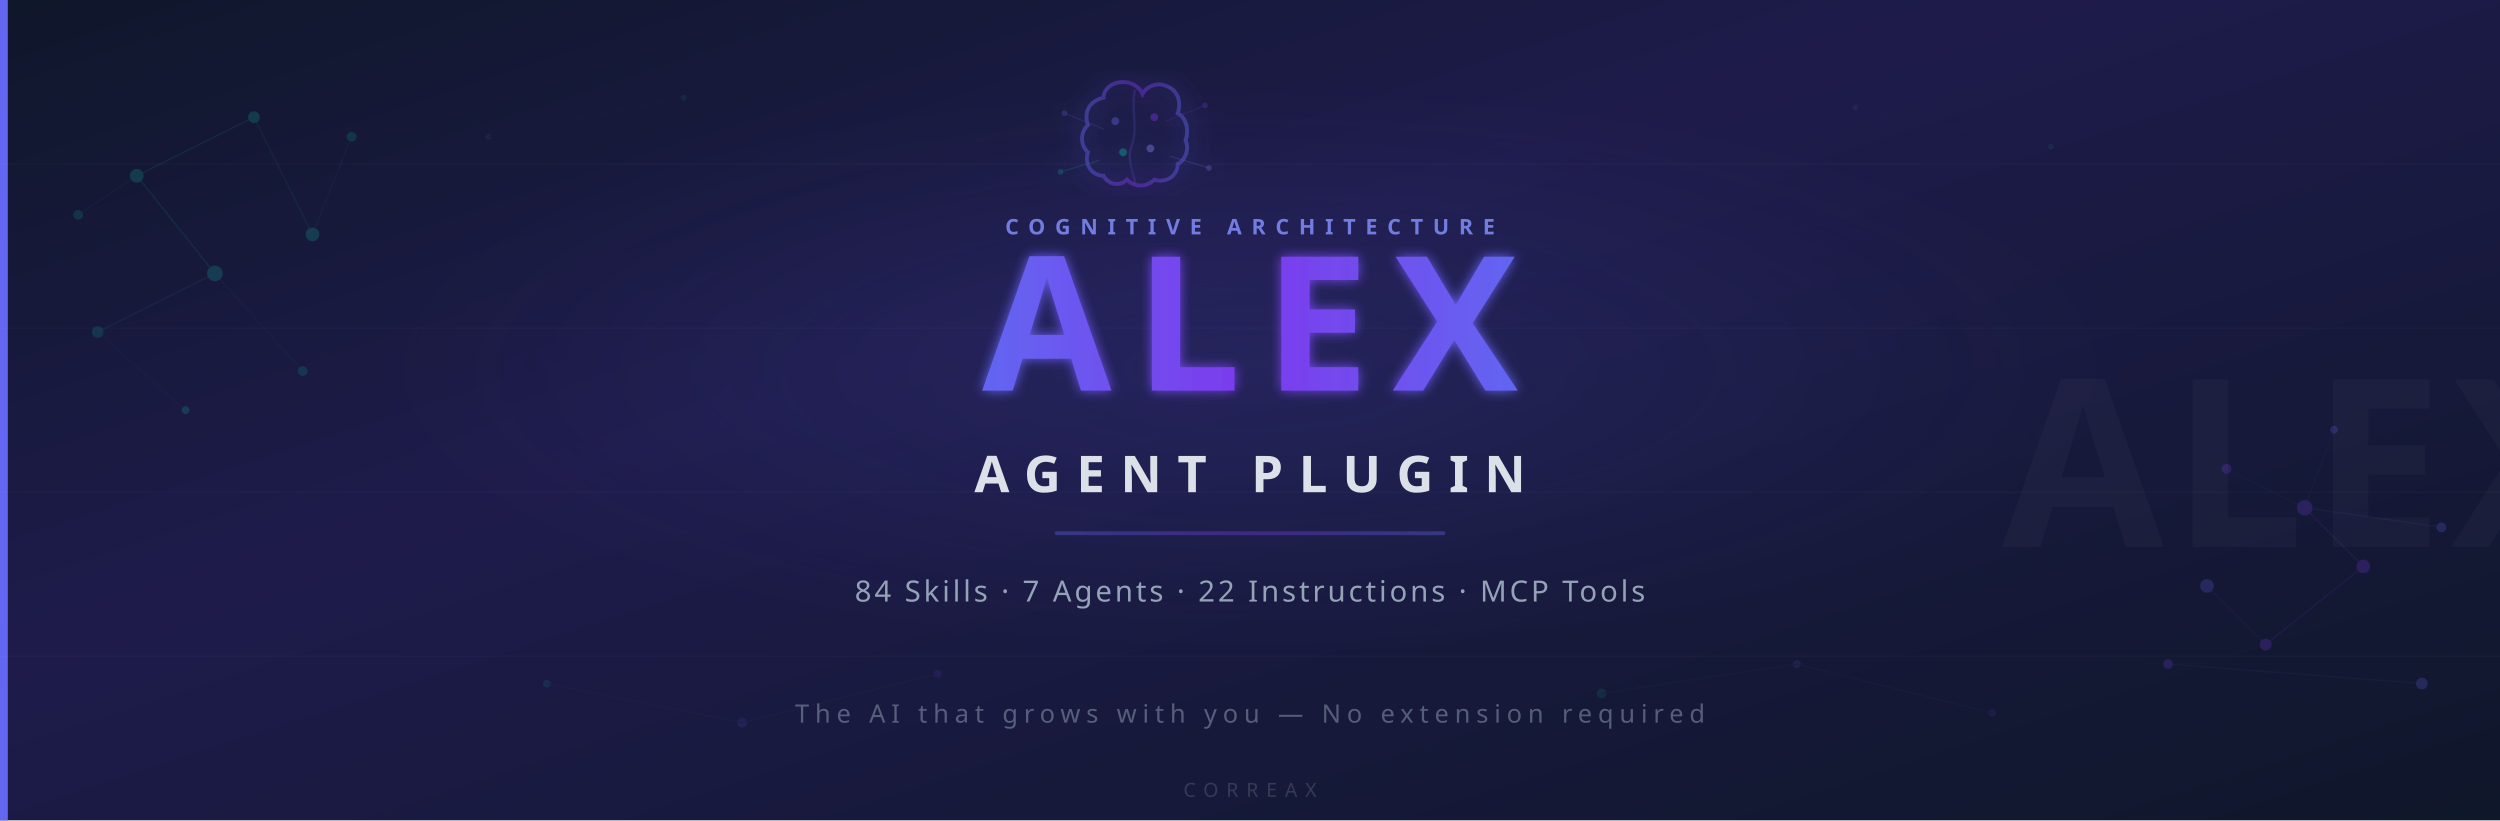
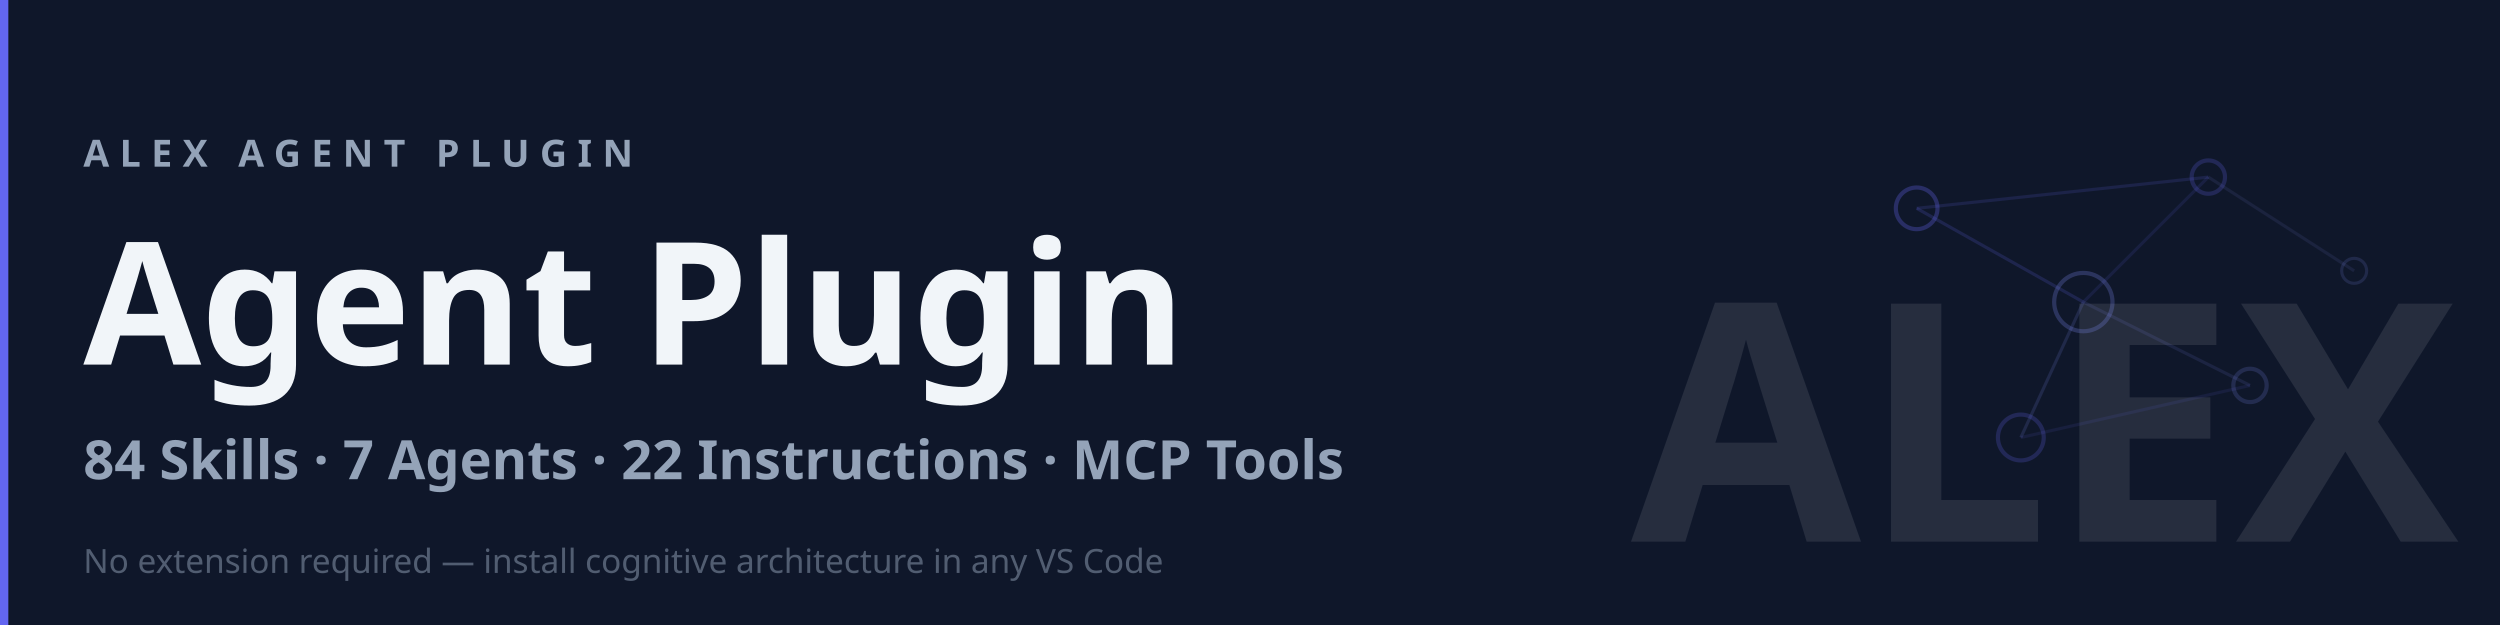
- <svg xmlns="http://www.w3.org/2000/svg" width="1280" height="420">
-   <defs>
-     <linearGradient id="bg" x1="0%" y1="0%" x2="100%" y2="100%">
-       <stop offset="0%" style="stop-color:#0f172a" />
-       <stop offset="40%" style="stop-color:#1e1b4b" />
-       <stop offset="100%" style="stop-color:#0f172a" />
-     </linearGradient>
-     <linearGradient id="accent" x1="0%" y1="0%" x2="100%" y2="0%">
-       <stop offset="0%" style="stop-color:#6366f1" />
-       <stop offset="50%" style="stop-color:#7c3aed" />
-       <stop offset="100%" style="stop-color:#6366f1" />
-     </linearGradient>
-     <linearGradient id="teal" x1="0%" y1="0%" x2="100%" y2="0%">
-       <stop offset="0%" style="stop-color:#14b8a6" />
-       <stop offset="100%" style="stop-color:#0d9488" />
-     </linearGradient>
-     <radialGradient id="centerGlow" cx="50%" cy="45%" r="35%">
-       <stop offset="0%" style="stop-color:#6366f1;stop-opacity:0.12" />
-       <stop offset="100%" style="stop-color:#6366f1;stop-opacity:0" />
-     </radialGradient>
-     <filter id="glow">
-       <feGaussianBlur stdDeviation="3" result="b" />
-       <feMerge>
-         <feMergeNode in="b" />
-         <feMergeNode in="SourceGraphic" />
-       </feMerge>
-     </filter>
-     <filter id="softglow">
-       <feGaussianBlur stdDeviation="6" result="b" />
-       <feMerge>
-         <feMergeNode in="b" />
-         <feMergeNode in="SourceGraphic" />
-       </feMerge>
-     </filter>
-   </defs>
-   <rect width="1280" height="420" fill="url(#bg)" />
-   <rect width="1280" height="420" fill="url(#centerGlow)" />
-   <rect x="0" y="0" width="4" height="420" fill="#6366f1" />
-   <g opacity="0.03">
-     <line x1="0" y1="84" x2="1280" y2="84" stroke="#f1f5f9" stroke-width="0.5" />
-     <line x1="0" y1="168" x2="1280" y2="168" stroke="#f1f5f9" stroke-width="0.5" />
-     <line x1="0" y1="252" x2="1280" y2="252" stroke="#f1f5f9" stroke-width="0.5" />
-     <line x1="0" y1="336" x2="1280" y2="336" stroke="#f1f5f9" stroke-width="0.5" />
-   </g>
-   <g opacity="0.22">
-     <circle cx="70" cy="90" r="3.5" fill="#14b8a6" />
-     <circle cx="130" cy="60" r="3" fill="#14b8a6" />
-     <circle cx="110" cy="140" r="4" fill="#14b8a6" />
-     <circle cx="50" cy="170" r="3" fill="#0d9488" />
-     <circle cx="160" cy="120" r="3.5" fill="#14b8a6" />
-     <circle cx="40" cy="110" r="2.5" fill="#0d9488" />
-     <circle cx="180" cy="70" r="2.5" fill="#0d9488" />
-     <circle cx="95" cy="210" r="2" fill="#14b8a6" />
-     <circle cx="155" cy="190" r="2.5" fill="#0d9488" />
-     <line x1="70" y1="90" x2="130" y2="60" stroke="#14b8a6" stroke-width="0.7" opacity="0.5" />
-     <line x1="70" y1="90" x2="110" y2="140" stroke="#14b8a6" stroke-width="0.7" opacity="0.5" />
-     <line x1="130" y1="60" x2="160" y2="120" stroke="#14b8a6" stroke-width="0.7" opacity="0.35" />
-     <line x1="110" y1="140" x2="50" y2="170" stroke="#14b8a6" stroke-width="0.7" opacity="0.35" />
-     <line x1="160" y1="120" x2="180" y2="70" stroke="#0d9488" stroke-width="0.7" opacity="0.25" />
-     <line x1="40" y1="110" x2="70" y2="90" stroke="#0d9488" stroke-width="0.7" opacity="0.25" />
-     <line x1="110" y1="140" x2="155" y2="190" stroke="#14b8a6" stroke-width="0.6" opacity="0.2" />
-     <line x1="50" y1="170" x2="95" y2="210" stroke="#0d9488" stroke-width="0.6" opacity="0.2" />
-   </g>
-   <g opacity="0.22">
-     <circle cx="1210" cy="290" r="3.5" fill="#7c3aed" />
-     <circle cx="1160" cy="330" r="3" fill="#7c3aed" />
-     <circle cx="1180" cy="260" r="4" fill="#7c3aed" />
-     <circle cx="1240" cy="350" r="3" fill="#6366f1" />
-     <circle cx="1130" cy="300" r="3.5" fill="#6366f1" />
-     <circle cx="1250" cy="270" r="2.5" fill="#6366f1" />
-     <circle cx="1110" cy="340" r="2.5" fill="#7c3aed" />
-     <circle cx="1195" cy="220" r="2" fill="#6366f1" />
-     <circle cx="1140" cy="240" r="2.5" fill="#7c3aed" />
-     <line x1="1210" y1="290" x2="1160" y2="330" stroke="#7c3aed" stroke-width="0.7" opacity="0.5" />
-     <line x1="1210" y1="290" x2="1180" y2="260" stroke="#7c3aed" stroke-width="0.7" opacity="0.5" />
-     <line x1="1160" y1="330" x2="1130" y2="300" stroke="#7c3aed" stroke-width="0.7" opacity="0.35" />
-     <line x1="1180" y1="260" x2="1250" y2="270" stroke="#6366f1" stroke-width="0.7" opacity="0.35" />
-     <line x1="1240" y1="350" x2="1110" y2="340" stroke="#6366f1" stroke-width="0.7" opacity="0.25" />
-     <line x1="1180" y1="260" x2="1195" y2="220" stroke="#6366f1" stroke-width="0.6" opacity="0.2" />
-     <line x1="1140" y1="240" x2="1180" y2="260" stroke="#7c3aed" stroke-width="0.6" opacity="0.2" />
-   </g>
-   <g opacity="0.12">
-     <circle cx="280" cy="350" r="2" fill="#14b8a6" />
-     <circle cx="380" cy="370" r="2.5" fill="#6366f1" />
-     <circle cx="480" cy="345" r="2" fill="#7c3aed" />
-     <circle cx="820" cy="355" r="2.5" fill="#14b8a6" />
-     <circle cx="920" cy="340" r="2" fill="#6366f1" />
-     <circle cx="1020" cy="365" r="2" fill="#7c3aed" />
-     <line x1="280" y1="350" x2="380" y2="370" stroke="#334155" stroke-width="0.5" />
-     <line x1="380" y1="370" x2="480" y2="345" stroke="#334155" stroke-width="0.5" />
-     <line x1="820" y1="355" x2="920" y2="340" stroke="#334155" stroke-width="0.5" />
-     <line x1="920" y1="340" x2="1020" y2="365" stroke="#334155" stroke-width="0.5" />
-   </g>
-   <g opacity="0.08">
-     <circle cx="250" cy="70" r="1.5" fill="#818cf8" />
-     <circle cx="350" cy="50" r="1.5" fill="#2dd4bf" />
-     <circle cx="950" cy="55" r="1.5" fill="#818cf8" />
-     <circle cx="1050" cy="75" r="1.5" fill="#2dd4bf" />
-     <line x1="250" y1="70" x2="350" y2="50" stroke="#334155" stroke-width="0.4" />
-     <line x1="950" y1="55" x2="1050" y2="75" stroke="#334155" stroke-width="0.4" />
-   </g>
-   <g transform="translate(541, 42)" filter="url(#softglow)" opacity="0.55">
-     <path d="M 24 8 C 24 4, 28 0, 34 0 C 38 0, 42 2, 44 6 C 46 2, 52 0, 56 2 C 62 4, 64 10, 62 16 C 66 18, 68 24, 66 30 C 68 34, 66 40, 62 42 C 62 48, 56 52, 50 50 C 46 54, 40 54, 36 50 C 32 54, 26 52, 24 48 C 18 48, 14 42, 16 36 C 12 32, 12 26, 16 22 C 14 16, 16 10, 24 8 Z" fill="none" stroke="url(#accent)" stroke-width="2" opacity="0.8" />
-     <path d="M 40 4 C 38 14, 42 24, 38 34 C 36 40, 40 48, 40 52" fill="none" stroke="url(#accent)" stroke-width="1.2" opacity="0.35" />
-     <circle cx="30" cy="20" r="2" fill="#6366f1" opacity="0.7" />
-     <circle cx="50" cy="18" r="2" fill="#7c3aed" opacity="0.7" />
-     <circle cx="34" cy="36" r="2" fill="#14b8a6" opacity="0.7" />
-     <circle cx="48" cy="34" r="2" fill="#818cf8" opacity="0.7" />
-     <line x1="24" y1="24" x2="4" y2="16" stroke="#6366f1" stroke-width="0.6" opacity="0.3" />
-     <line x1="56" y1="20" x2="76" y2="12" stroke="#7c3aed" stroke-width="0.6" opacity="0.3" />
-     <line x1="22" y1="40" x2="2" y2="46" stroke="#14b8a6" stroke-width="0.6" opacity="0.3" />
-     <line x1="58" y1="38" x2="78" y2="44" stroke="#818cf8" stroke-width="0.6" opacity="0.3" />
-     <circle cx="4" cy="16" r="1.5" fill="#6366f1" opacity="0.4" />
-     <circle cx="76" cy="12" r="1.5" fill="#7c3aed" opacity="0.4" />
-     <circle cx="2" cy="46" r="1.5" fill="#14b8a6" opacity="0.4" />
-     <circle cx="78" cy="44" r="1.5" fill="#818cf8" opacity="0.4" />
-   </g>
-   <text x="640" y="120" font-family="'Segoe UI', system-ui, sans-serif" font-size="11" font-weight="700" text-anchor="middle" fill="#818cf8" letter-spacing="5" opacity="0.85">
-     COGNITIVE ARCHITECTURE
-   </text>
-   <text x="640" y="200" font-family="'Segoe UI', system-ui, sans-serif" font-size="96" font-weight="800" text-anchor="middle" fill="url(#accent)" filter="url(#glow)" letter-spacing="12">
-     ALEX
-   </text>
-   <text x="640" y="252" font-family="'Segoe UI', system-ui, sans-serif" font-size="26" font-weight="600" text-anchor="middle" fill="#f1f5f9" opacity="0.9" letter-spacing="8">
-     AGENT PLUGIN
-   </text>
-   <rect x="540" y="272" width="200" height="2" rx="1" fill="url(#accent)" opacity="0.35" />
-   <text x="640" y="308" font-family="'Segoe UI', system-ui, sans-serif" font-size="15" font-weight="400" text-anchor="middle" fill="#94a3b8" letter-spacing="1.5">
-     84 Skills  ·  7 Agents  ·  22 Instructions  ·  MCP Tools
-   </text>
-   <text x="640" y="370" font-family="'Segoe UI', system-ui, sans-serif" font-size="13" font-weight="400" text-anchor="middle" fill="#94a3b8" opacity="0.5" letter-spacing="3">
-     The AI that grows with you — No extension required
-   </text>
-   <text x="1180" y="280" font-family="'Segoe UI', system-ui, sans-serif" font-size="120" font-weight="800" text-anchor="middle" fill="#f1f5f9" opacity="0.03" letter-spacing="4">
-     ALEX
-   </text>
-   <text x="640" y="408" font-family="'Segoe UI', system-ui, sans-serif" font-size="10" font-weight="300" text-anchor="middle" fill="#f1f5f9" opacity="0.15" letter-spacing="4">
-     CORREAX
-   </text>
+ <svg xmlns="http://www.w3.org/2000/svg" viewBox="0 0 1200 300" width="1200" height="300">
+   <rect width="1200" height="300" fill="#0f172a" />
+   <rect x="0" y="0" width="4" height="300" fill="#6366f1" />
+   <text x="1180" y="260" font-family="'Segoe UI', system-ui, sans-serif" font-size="160" font-weight="800" fill="#f1f5f9" opacity="0.10" text-anchor="end">ALEX</text>
+   <line x1="920" y1="100" x2="1000" y2="145" stroke="#6366f1" stroke-width="1.5" opacity="0.18" />
+   <line x1="1000" y1="145" x2="970" y2="210" stroke="#818cf8" stroke-width="1.5" opacity="0.15" />
+   <line x1="920" y1="100" x2="1060" y2="85" stroke="#6366f1" stroke-width="1.5" opacity="0.15" />
+   <line x1="1060" y1="85" x2="1000" y2="145" stroke="#6366f1" stroke-width="1.5" opacity="0.12" />
+   <line x1="1000" y1="145" x2="1080" y2="185" stroke="#818cf8" stroke-width="1.5" opacity="0.12" />
+   <line x1="970" y1="210" x2="1080" y2="185" stroke="#6366f1" stroke-width="1.5" opacity="0.10" />
+   <line x1="1060" y1="85" x2="1130" y2="130" stroke="#818cf8" stroke-width="1.5" opacity="0.10" />
+   <circle cx="920" cy="100" r="10" fill="none" stroke="#6366f1" stroke-width="2" opacity="0.30" />
+   <circle cx="1000" cy="145" r="14" fill="none" stroke="#818cf8" stroke-width="2" opacity="0.25" />
+   <circle cx="1060" cy="85" r="8" fill="none" stroke="#6366f1" stroke-width="2" opacity="0.22" />
+   <circle cx="970" cy="210" r="11" fill="none" stroke="#6366f1" stroke-width="2" opacity="0.22" />
+   <circle cx="1080" cy="185" r="8" fill="none" stroke="#818cf8" stroke-width="2" opacity="0.18" />
+   <circle cx="1130" cy="130" r="6" fill="none" stroke="#818cf8" stroke-width="1.5" opacity="0.15" />
+   <text x="40" y="80" font-family="'Segoe UI', system-ui, sans-serif" font-size="18" font-weight="700" fill="#94a3b8" letter-spacing="5">ALEX AGENT PLUGIN</text>
+   <text x="40" y="175" font-family="'Segoe UI', system-ui, sans-serif" font-size="82" font-weight="700" fill="#f1f5f9">Agent Plugin</text>
+   <text x="40" y="230" font-family="'Segoe UI', system-ui, sans-serif" font-size="26" font-weight="600" fill="#94a3b8">84 Skills · 7 Agents · 22 Instructions · MCP Tools</text>
+   <text x="40" y="275" font-family="'Segoe UI', system-ui, sans-serif" font-size="16" font-weight="400" fill="#94a3b8" opacity="0.5">No extension required — install cognitive architecture in any VS Code</text>
</svg>
